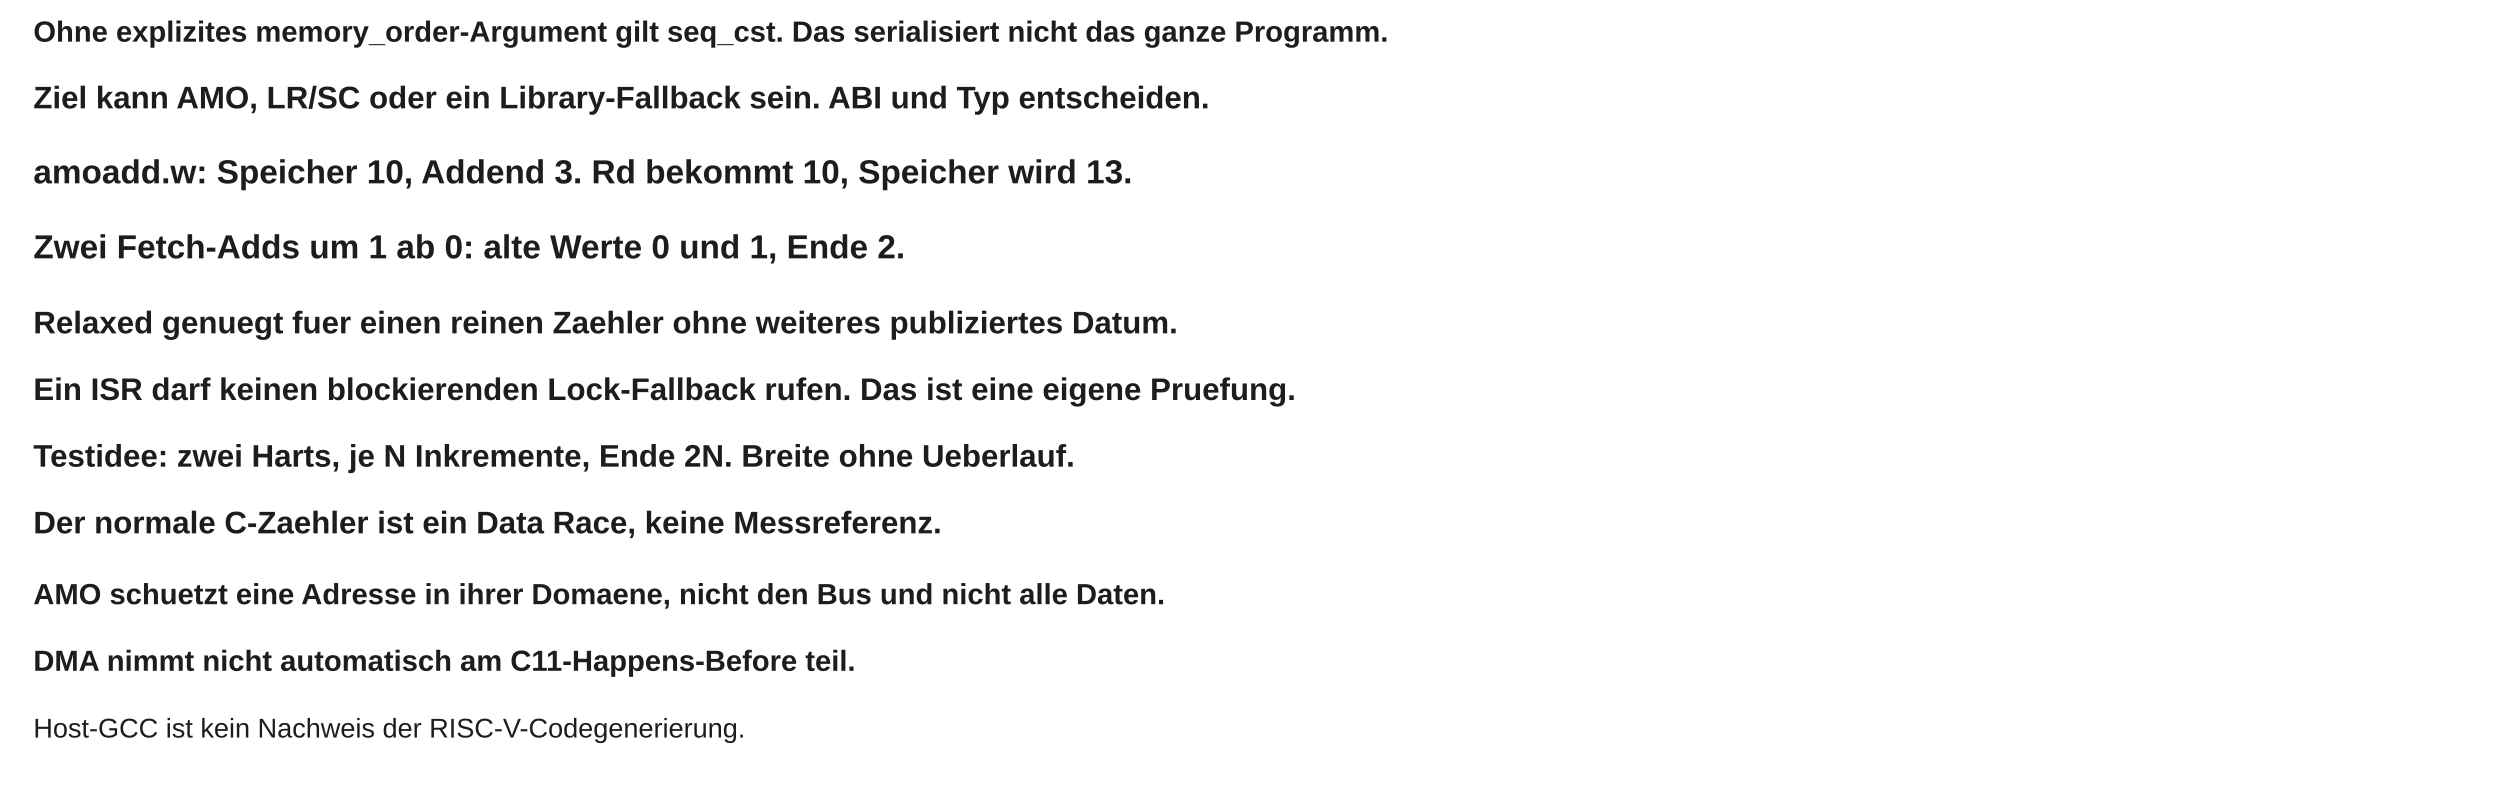
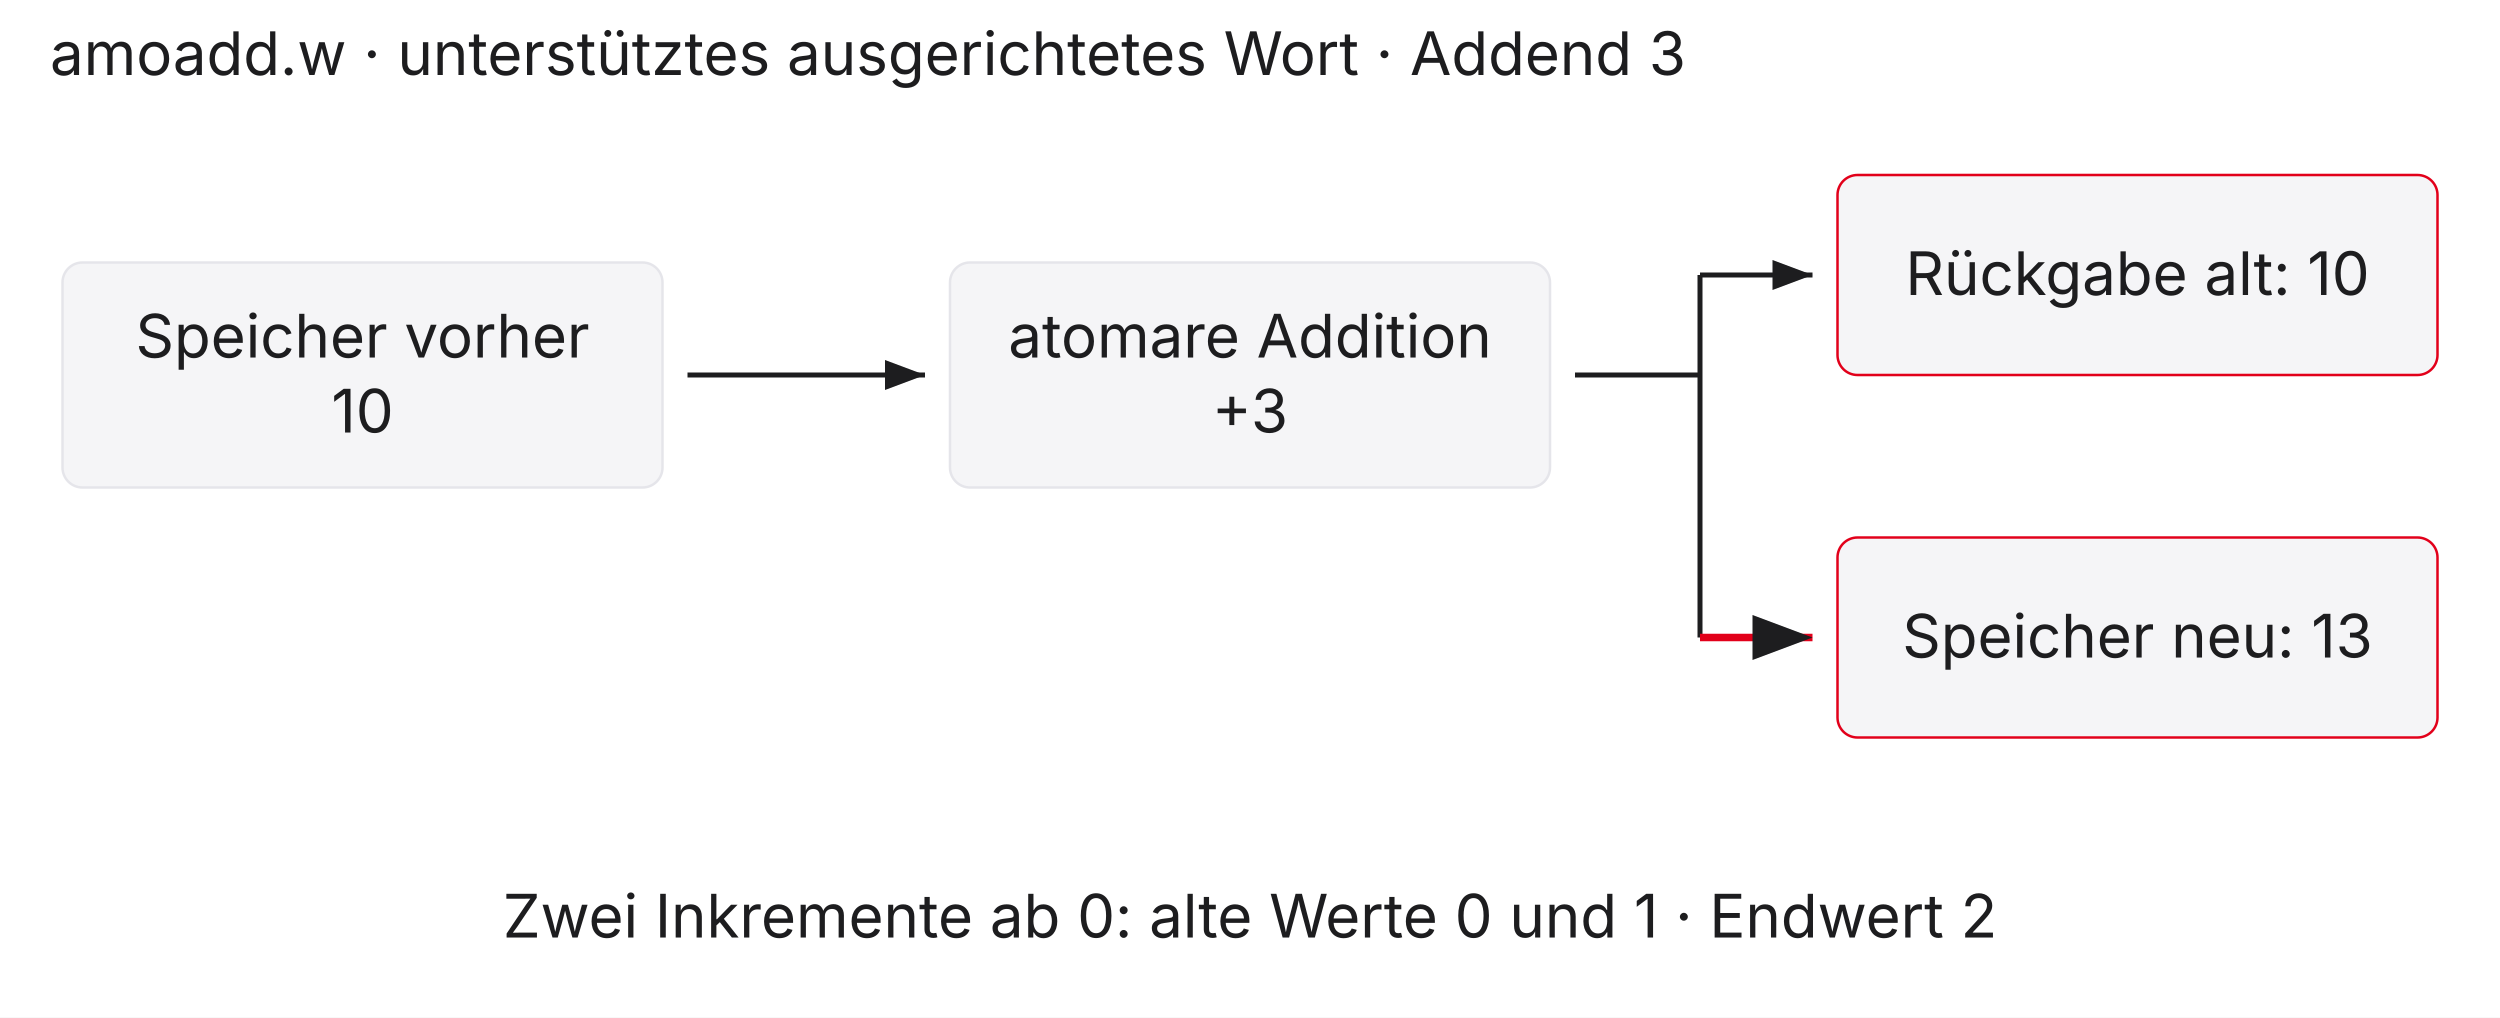
- <svg xmlns="http://www.w3.org/2000/svg" viewBox="0 0 1200 380" width="1200" height="380">
-   <rect width="1200" height="380" fill="#fff" />
-   <style>text{font-family:Arial,Helvetica,sans-serif;fill:#1D1D1F}</style>
-   <text x="16" y="20" font-size="14" font-weight="600" fill="#1D1D1F" text-anchor="start">Ohne explizites memory_order-Argument gilt seq_cst. Das serialisiert nicht das ganze Programm.</text>
-   <text x="16" y="52" font-size="15" font-weight="600" fill="#1D1D1F" text-anchor="start">Ziel kann AMO, LR/SC oder ein Library-Fallback sein. ABI und Typ entscheiden.</text>
-   <text x="16" y="88" font-size="16" font-weight="600" fill="#1565C0" text-anchor="start">amoadd.w: Speicher 10, Addend 3. Rd bekommt 10, Speicher wird 13.</text>
-   <text x="16" y="124" font-size="16" font-weight="600" fill="#1B5E20" text-anchor="start">Zwei Fetch-Adds um 1 ab 0: alte Werte 0 und 1, Ende 2.</text>
-   <text x="16" y="160" font-size="15" font-weight="600" fill="#1D1D1F" text-anchor="start">Relaxed genuegt fuer einen reinen Zaehler ohne weiteres publiziertes Datum.</text>
-   <text x="16" y="192" font-size="15" font-weight="600" fill="#B71C1C" text-anchor="start">Ein ISR darf keinen blockierenden Lock-Fallback rufen. Das ist eine eigene Pruefung.</text>
-   <text x="16" y="224" font-size="15" font-weight="600" fill="#1D1D1F" text-anchor="start">Testidee: zwei Harts, je N Inkremente, Ende 2N. Breite ohne Ueberlauf.</text>
-   <text x="16" y="256" font-size="15" font-weight="600" fill="#B71C1C" text-anchor="start">Der normale C-Zaehler ist ein Data Race, keine Messreferenz.</text>
-   <text x="16" y="290" font-size="14" font-weight="600" fill="#1D1D1F" text-anchor="start">AMO schuetzt eine Adresse in ihrer Domaene, nicht den Bus und nicht alle Daten.</text>
-   <text x="16" y="322" font-size="14" font-weight="600" fill="#1D1D1F" text-anchor="start">DMA nimmt nicht automatisch am C11-Happens-Before teil.</text>
-   <text x="16" y="354" font-size="13" font-weight="400" fill="#5F6368" text-anchor="start">Host-GCC ist kein Nachweis der RISC-V-Codegenerierung.</text>
+ <svg xmlns="http://www.w3.org/2000/svg" width="1000" height="407" viewBox="0 0 1000 407" role="img" aria-labelledby="title">
+   <style>text{font-family:Inter,Arial,Helvetica,sans-serif;font-weight:400}</style>
+   <defs>
+     <marker id="arrow" markerWidth="10" markerHeight="10" refX="8" refY="3" orient="auto" markerUnits="strokeWidth">
+       <path d="M0,0 L8,3 L0,6" fill="#1D1D1F" />
+     </marker>
+   </defs>
+   <rect width="1000" height="407" fill="#FFFFFF" />
+   <text x="20" y="30" font-size="24" fill="#1D1D1F" text-anchor="start">amoadd.w · unterstütztes ausgerichtetes Wort · Addend 3</text>
+   <rect x="25" y="105" width="240" height="90" rx="8" fill="#F5F5F7" stroke="#E5E5EA" />
+   <text x="145.0" y="143.0" font-size="24" fill="#1D1D1F" text-anchor="middle">Speicher vorher</text>
+   <text x="145.0" y="173.0" font-size="24" fill="#1D1D1F" text-anchor="middle">10</text>
+   <rect x="380" y="105" width="240" height="90" rx="8" fill="#F5F5F7" stroke="#E5E5EA" />
+   <text x="500.0" y="143.0" font-size="24" fill="#1D1D1F" text-anchor="middle">atomare Addition</text>
+   <text x="500.0" y="173.0" font-size="24" fill="#1D1D1F" text-anchor="middle">+3</text>
+   <rect x="735" y="70" width="240" height="80" rx="8" fill="#F5F5F7" stroke="#E2001A" />
+   <text x="855.0" y="118.0" font-size="24" fill="#1D1D1F" text-anchor="middle">Rückgabe alt: 10</text>
+   <rect x="735" y="215" width="240" height="80" rx="8" fill="#F5F5F7" stroke="#E2001A" />
+   <text x="855.0" y="263.0" font-size="24" fill="#1D1D1F" text-anchor="middle">Speicher neu: 13</text>
+   <line x1="275" y1="150" x2="370" y2="150" stroke="#1D1D1F" stroke-width="2" marker-end="url(#arrow)" />
+   <line x1="630" y1="150" x2="680" y2="150" stroke="#1D1D1F" stroke-width="2" />
+   <line x1="680" y1="110" x2="680" y2="255" stroke="#1D1D1F" stroke-width="2" />
+   <line x1="680" y1="110" x2="725" y2="110" stroke="#1D1D1F" stroke-width="2" marker-end="url(#arrow)" />
+   <line x1="680" y1="255" x2="725" y2="255" stroke="#E2001A" stroke-width="3" marker-end="url(#arrow)" />
+   <text x="500" y="375" font-size="24" fill="#1D1D1F" text-anchor="middle">Zwei Inkremente ab 0: alte Werte 0 und 1 · Endwert 2</text>
</svg>
